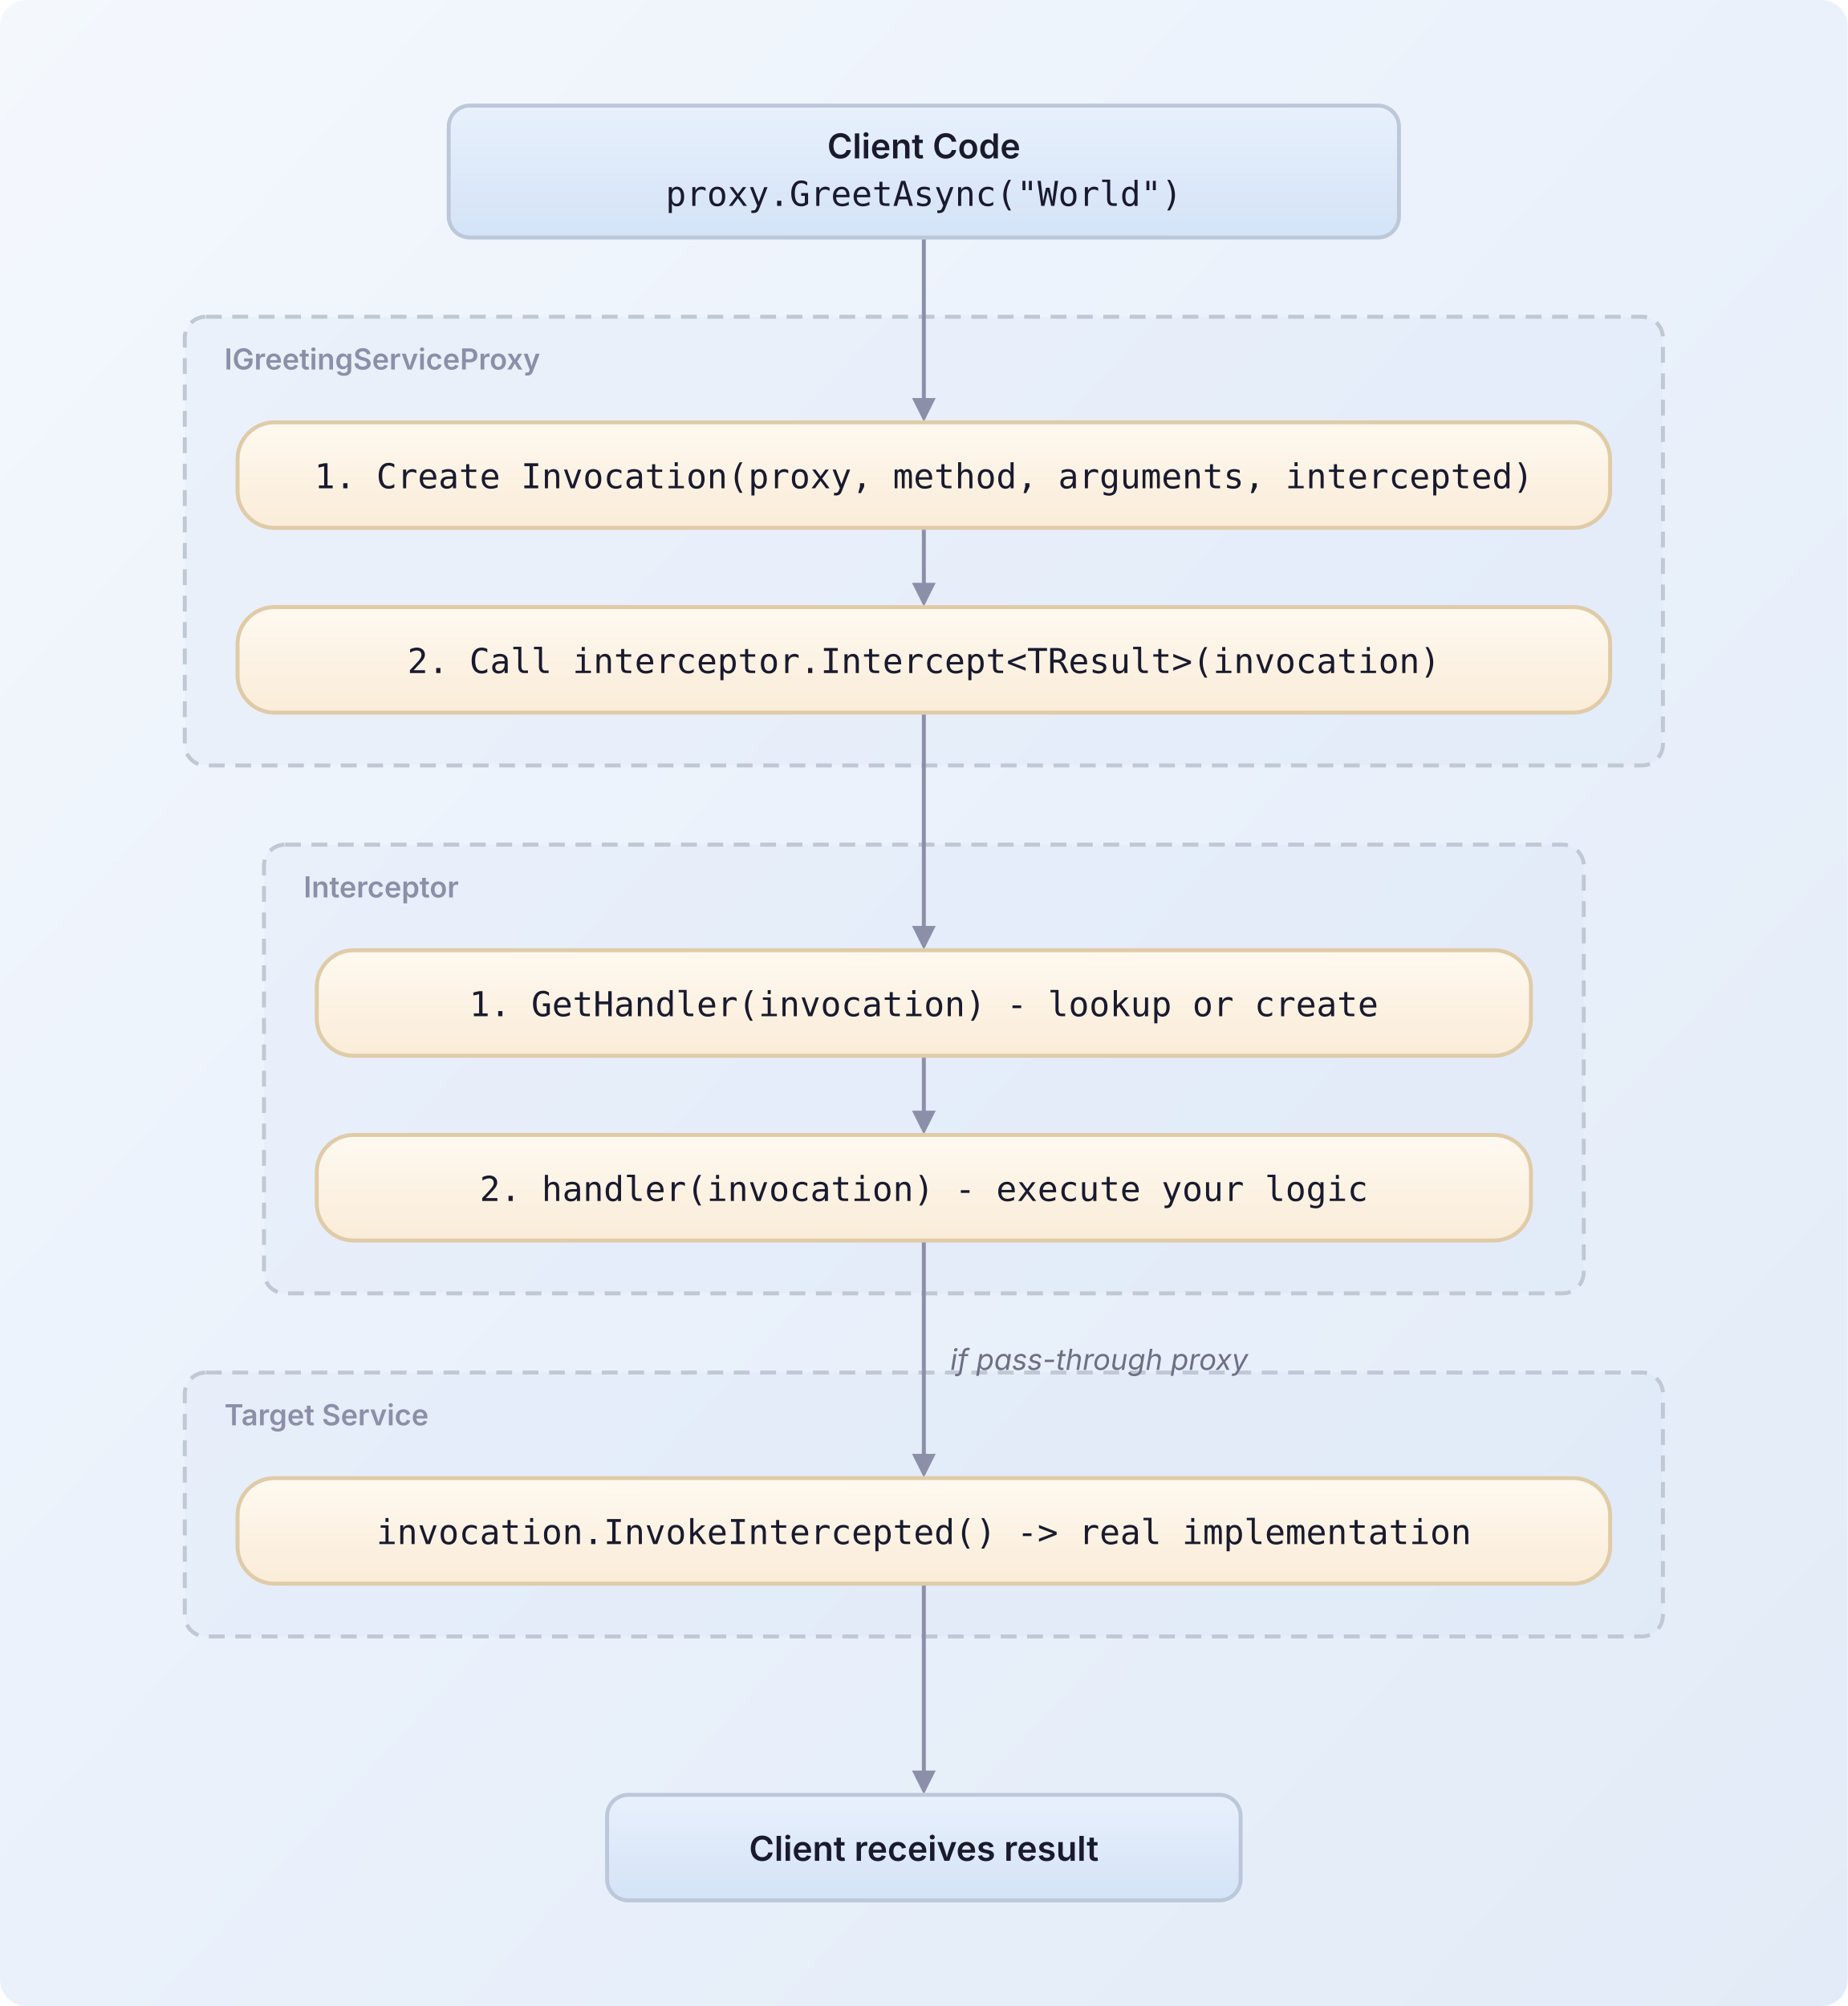
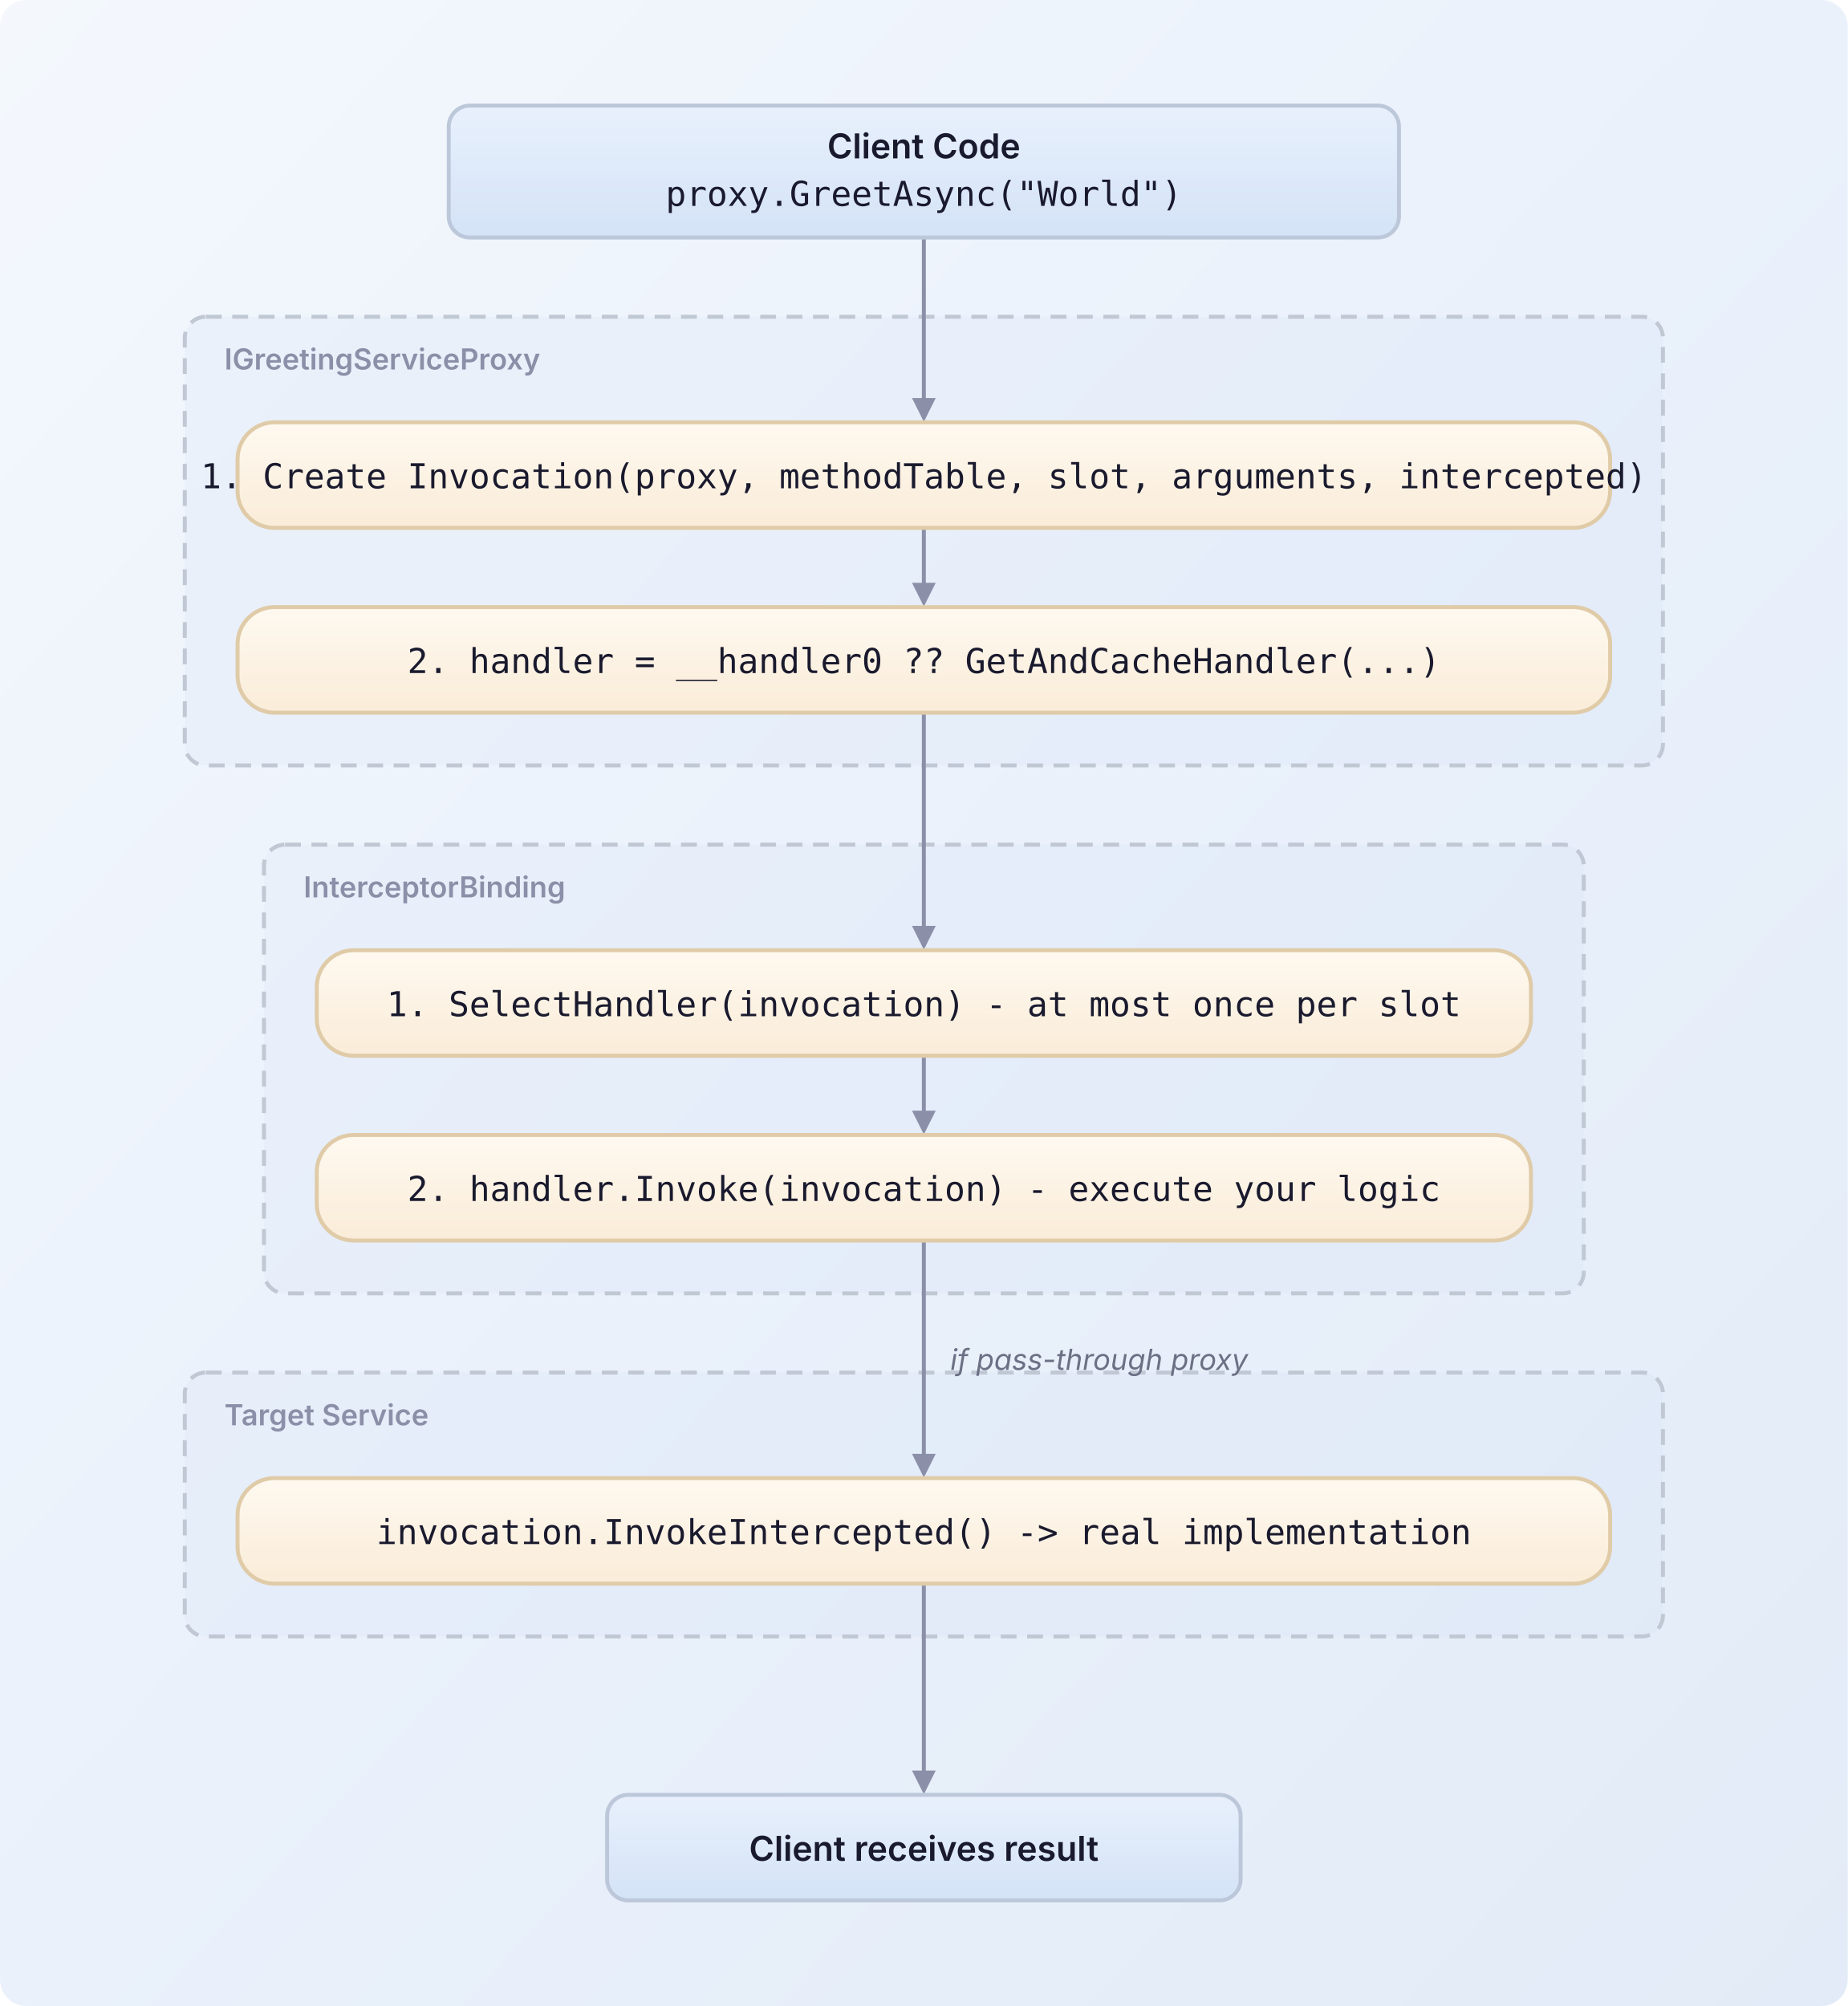
<svg xmlns="http://www.w3.org/2000/svg" viewBox="0 0 700 760" width="100%">
  <defs>
    <linearGradient id="bg-grad" x1="0%" y1="0%" x2="100%" y2="100%">
      <stop offset="0%" stop-color="#f4f8fd" />
      <stop offset="50%" stop-color="#eaf1fb" />
      <stop offset="100%" stop-color="#e2ebf7" />
    </linearGradient>
    <linearGradient id="state-grad" x1="0%" y1="0%" x2="0%" y2="100%">
      <stop offset="0%" stop-color="#e8f0fc" />
      <stop offset="100%" stop-color="#d4e3f7" />
    </linearGradient>
    <linearGradient id="action-grad" x1="0%" y1="0%" x2="0%" y2="100%">
      <stop offset="0%" stop-color="#fef9f0" />
      <stop offset="100%" stop-color="#faecd8" />
    </linearGradient>
    <marker id="arrow" viewBox="0 0 10 10" refX="8" refY="5" markerWidth="6" markerHeight="6" orient="auto-start-reverse">
      <path d="M 0 0 L 10 5 L 0 10 z" fill="#8b90a8" />
    </marker>
    <style>
      .code { font-family: "SF Mono", "Fira Code", Consolas, monospace; font-size: 13px; fill: #1a1a2e; }
      .label { font-family: Inter, -apple-system, sans-serif; font-size: 11px; fill: #6b7084; font-style: italic; }
      .header { font-family: Inter, sans-serif; font-size: 11px; fill: #8b90a8; font-weight: 600; text-transform: uppercase; }
      .node-title { font-family: Inter, -apple-system, sans-serif; font-size: 13px; fill: #1a1a2e; font-weight: 600; }
      .edge-path { fill: none; stroke: #8b90a8; stroke-width: 1.5; stroke-linecap: round; }
    </style>
  </defs>
  <rect width="100%" height="100%" fill="url(#bg-grad)" rx="10" />
  <rect x="70" y="120" width="560" height="170" fill="rgba(200,215,240,0.15)" stroke="#c0c8d4" stroke-width="1.5" stroke-dasharray="6 4" rx="8" />
  <text x="85" y="140" class="header">IGreetingServiceProxy</text>
  <rect x="100" y="320" width="500" height="170" fill="rgba(200,215,240,0.15)" stroke="#c0c8d4" stroke-width="1.5" stroke-dasharray="6 4" rx="8" />
-   <text x="115" y="340" class="header">Interceptor</text>
+   <text x="115" y="340" class="header">InterceptorBinding</text>
  <rect x="70" y="520" width="560" height="100" fill="rgba(200,215,240,0.15)" stroke="#c0c8d4" stroke-width="1.5" stroke-dasharray="6 4" rx="8" />
  <text x="85" y="540" class="header">Target Service</text>
  <path d="M 350 90 C 350 110, 350 140, 350 158" class="edge-path" marker-end="url(#arrow)" />
  <path d="M 350 200 C 350 210, 350 220, 350 228" class="edge-path" marker-end="url(#arrow)" />
  <path d="M 350 270 C 350 300, 350 330, 350 358" class="edge-path" marker-end="url(#arrow)" />
  <path d="M 350 400 C 350 410, 350 420, 350 428" class="edge-path" marker-end="url(#arrow)" />
  <path d="M 350 470 C 350 500, 350 530, 350 558" class="edge-path" marker-end="url(#arrow)" />
  <path d="M 350 600 C 350 630, 350 650, 350 678" class="edge-path" marker-end="url(#arrow)" />
  <text x="360" y="519" class="label">if pass-through proxy</text>
  <rect x="170" y="40" width="360" height="50" fill="url(#state-grad)" stroke="#bcc8da" stroke-width="1.5" rx="8" />
  <text x="350" y="60" text-anchor="middle" class="node-title">Client Code</text>
  <text x="350" y="78" text-anchor="middle" class="code">proxy.GreetAsync("World")</text>
  <rect x="90" y="160" width="520" height="40" fill="url(#action-grad)" stroke="#e0cba8" stroke-width="1.5" rx="14" />
-   <text x="350" y="185" text-anchor="middle" class="code">1. Create Invocation(proxy, method, arguments, intercepted)</text>
+   <text x="350" y="185" text-anchor="middle" class="code">1. Create Invocation(proxy, methodTable, slot, arguments, intercepted)</text>
  <rect x="90" y="230" width="520" height="40" fill="url(#action-grad)" stroke="#e0cba8" stroke-width="1.5" rx="14" />
-   <text x="350" y="255" text-anchor="middle" class="code">2. Call interceptor.Intercept&lt;TResult&gt;(invocation)</text>
+   <text x="350" y="255" text-anchor="middle" class="code">2. handler = __handler0 ?? GetAndCacheHandler(...)</text>
  <rect x="120" y="360" width="460" height="40" fill="url(#action-grad)" stroke="#e0cba8" stroke-width="1.5" rx="14" />
-   <text x="350" y="385" text-anchor="middle" class="code">1. GetHandler(invocation) - lookup or create</text>
+   <text x="350" y="385" text-anchor="middle" class="code">1. SelectHandler(invocation) - at most once per slot</text>
  <rect x="120" y="430" width="460" height="40" fill="url(#action-grad)" stroke="#e0cba8" stroke-width="1.5" rx="14" />
-   <text x="350" y="455" text-anchor="middle" class="code">2. handler(invocation) - execute your logic</text>
+   <text x="350" y="455" text-anchor="middle" class="code">2. handler.Invoke(invocation) - execute your logic</text>
  <rect x="90" y="560" width="520" height="40" fill="url(#action-grad)" stroke="#e0cba8" stroke-width="1.5" rx="14" />
  <text x="350" y="585" text-anchor="middle" class="code">invocation.InvokeIntercepted() -&gt; real implementation</text>
  <rect x="230" y="680" width="240" height="40" fill="url(#state-grad)" stroke="#bcc8da" stroke-width="1.5" rx="8" />
  <text x="350" y="705" text-anchor="middle" class="node-title">Client receives result</text>
</svg>
